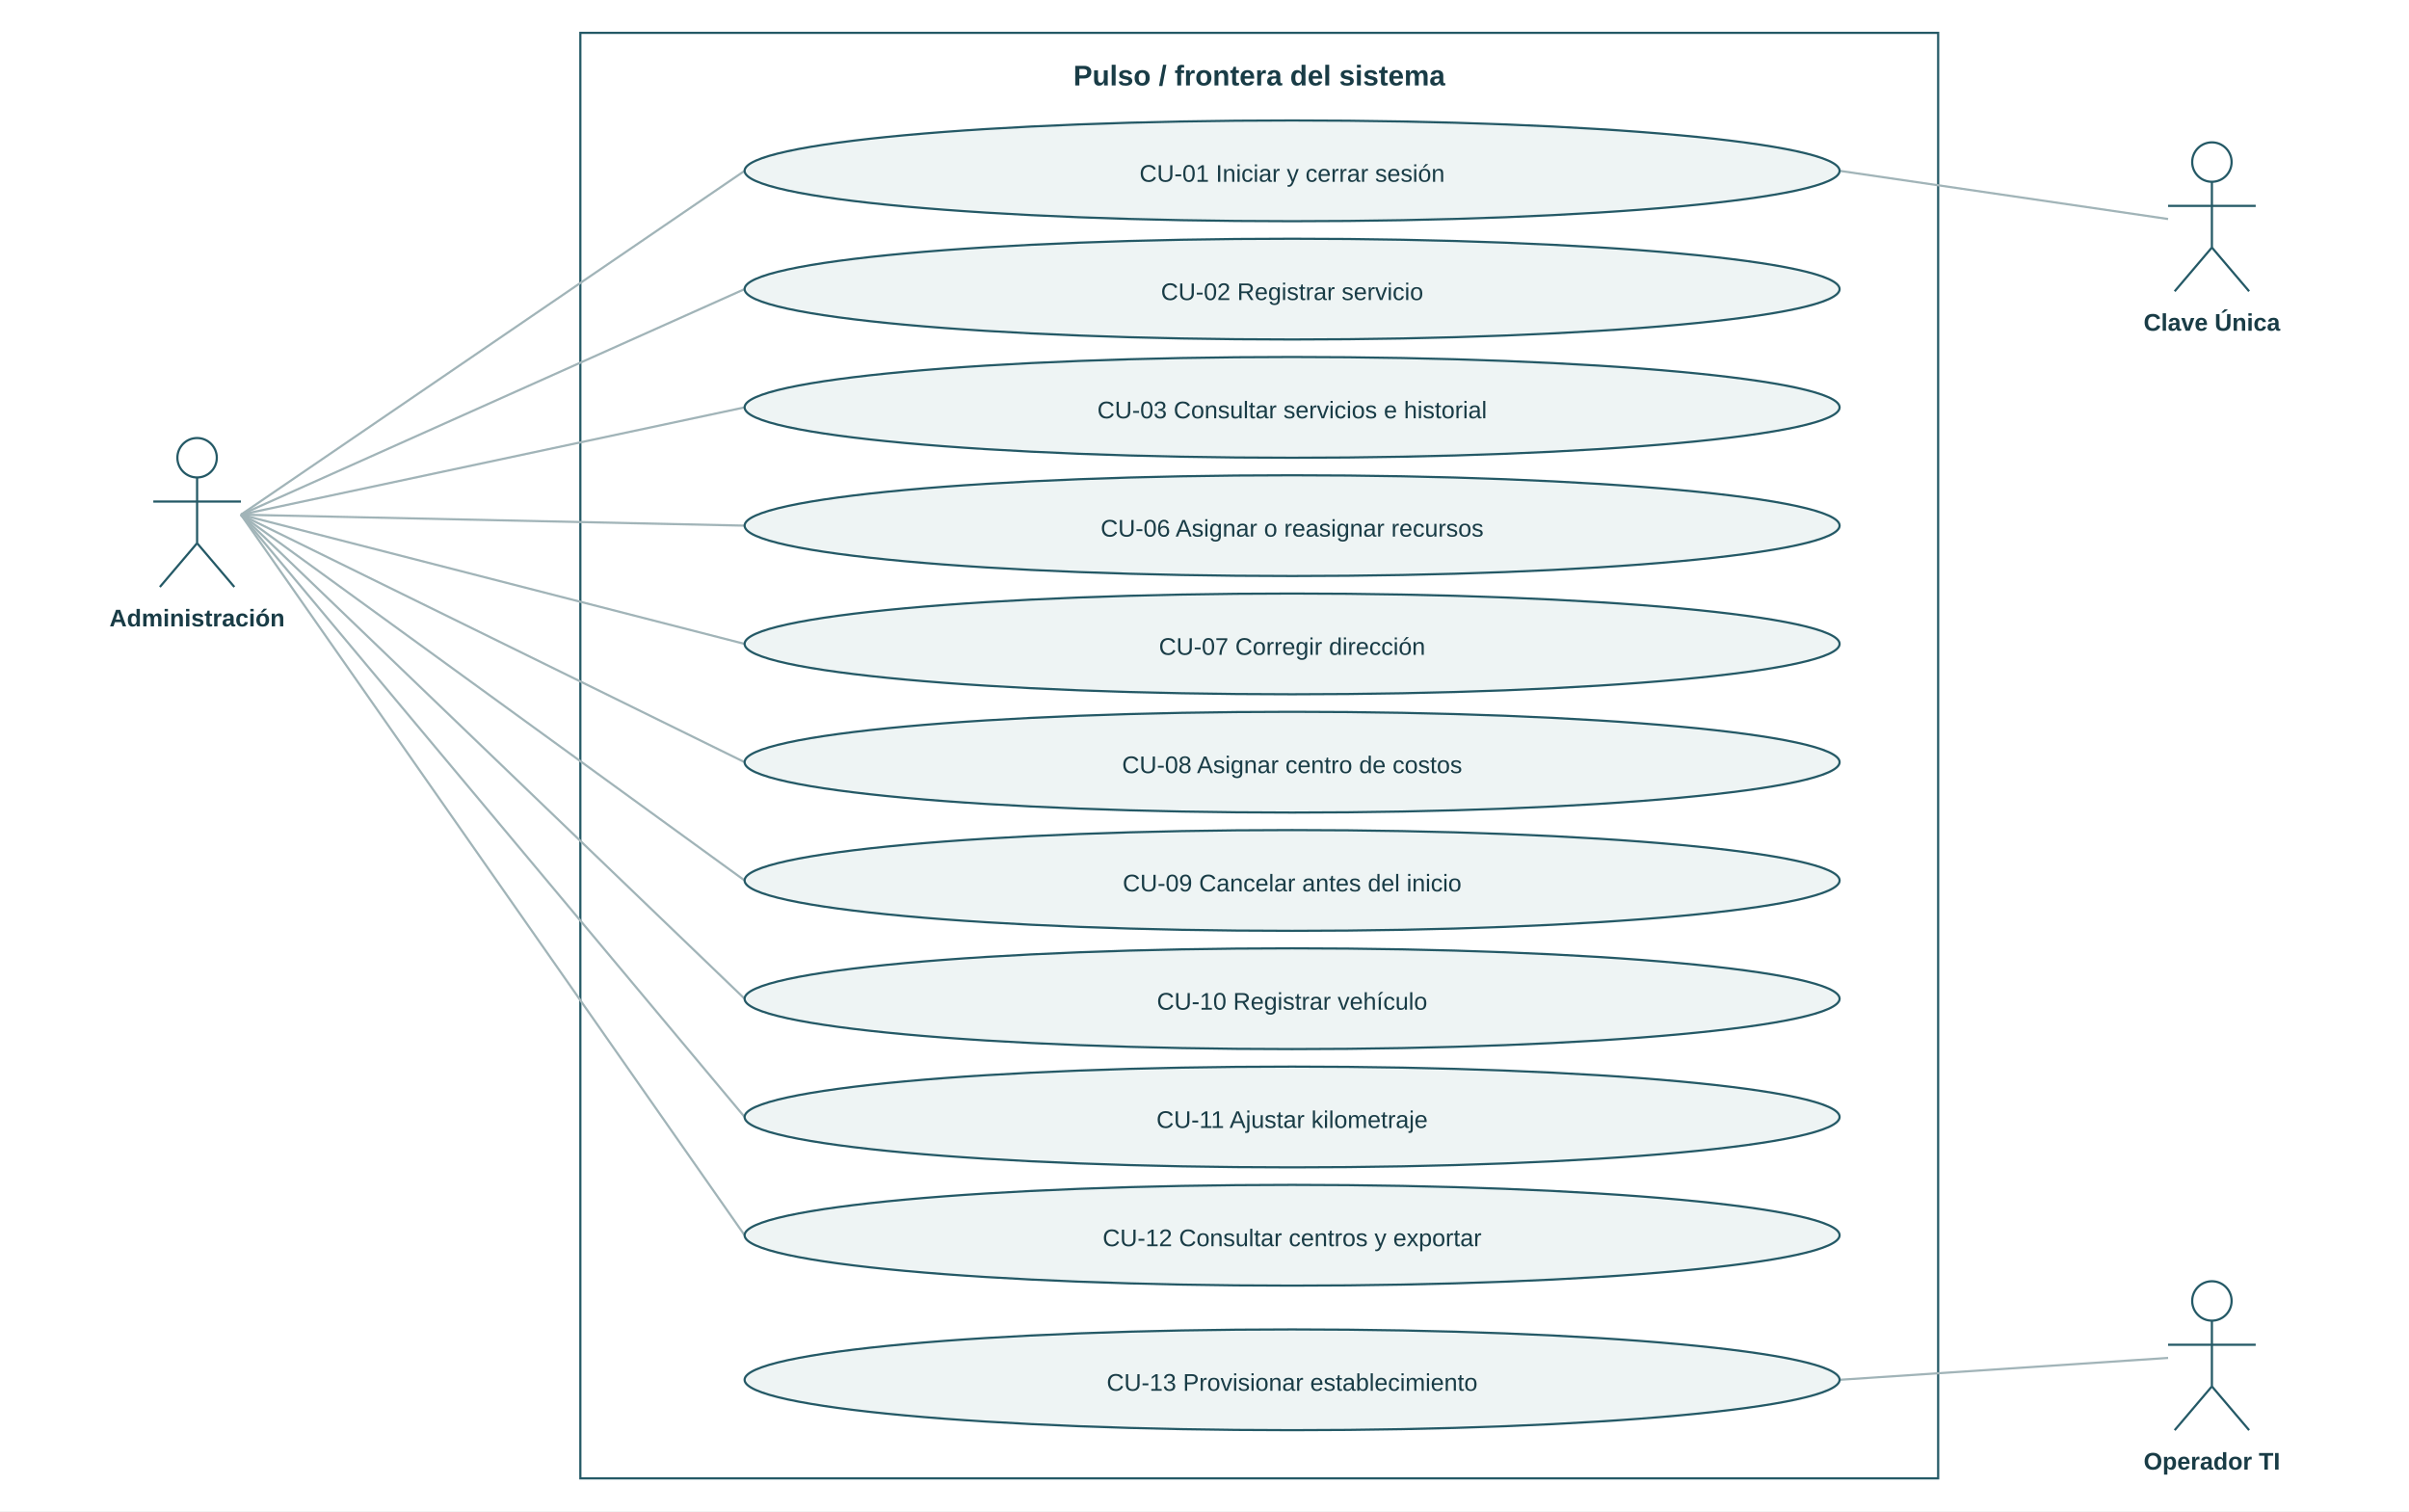
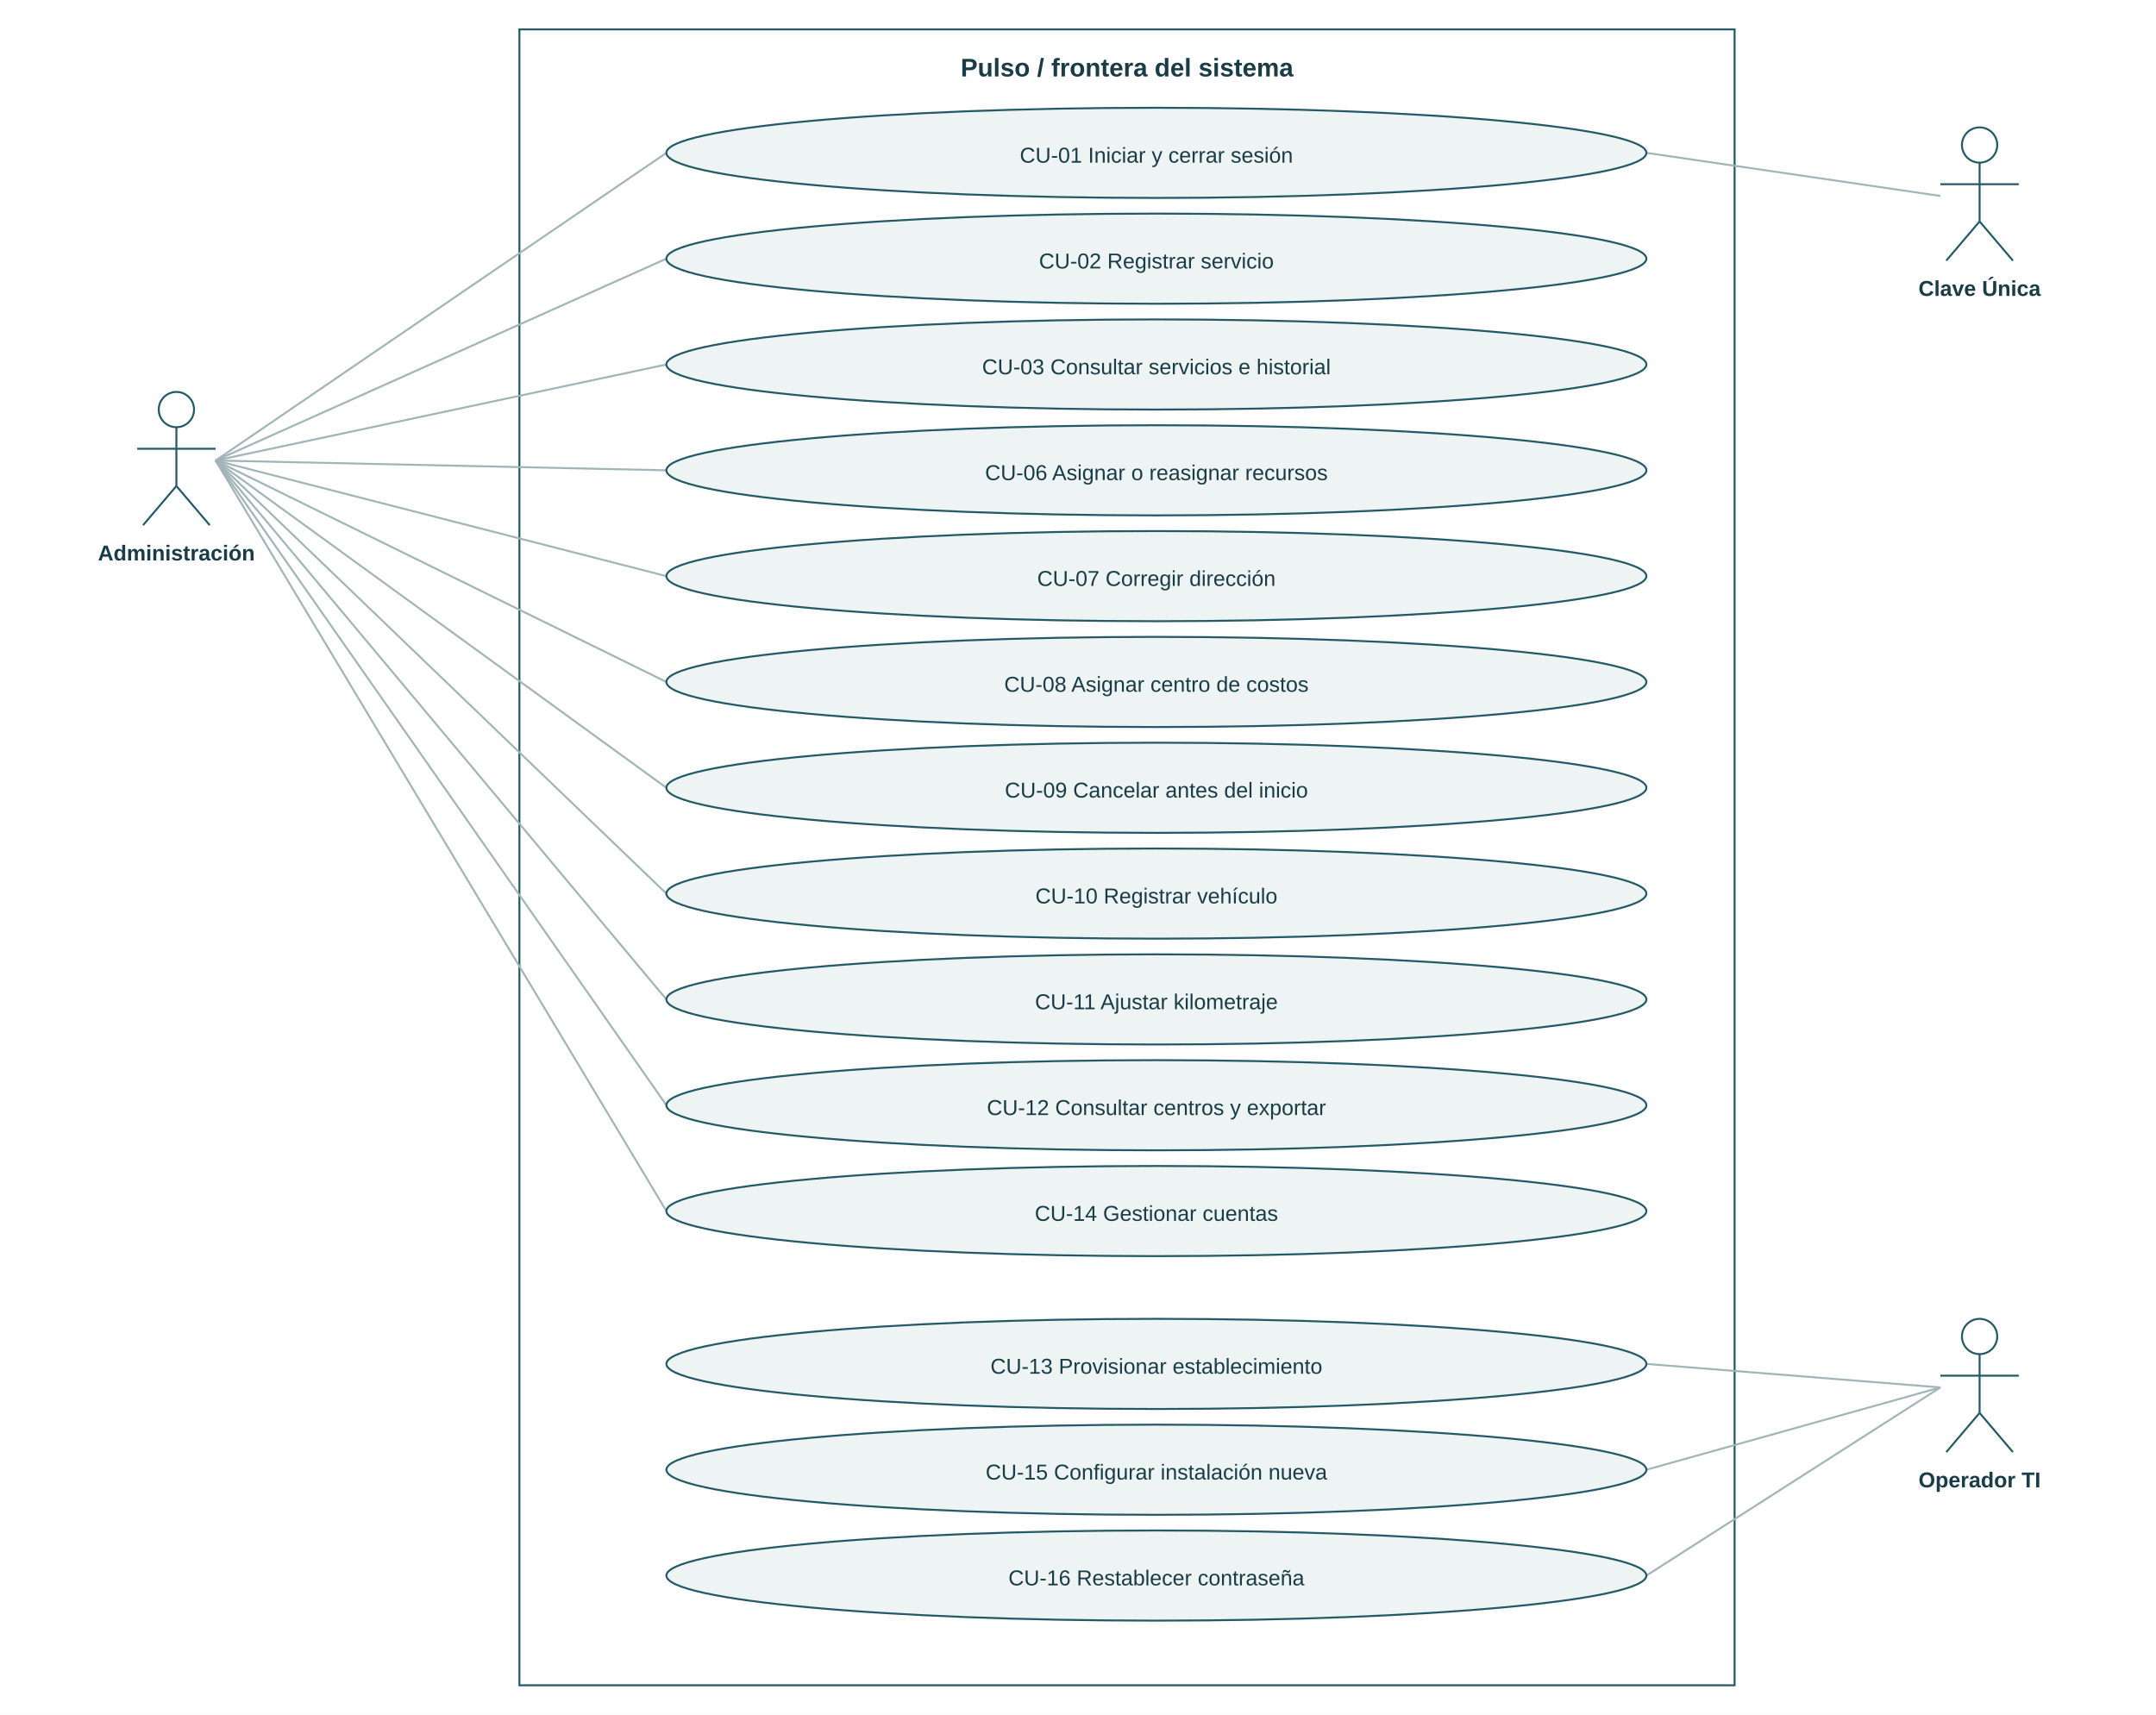
- <svg xmlns="http://www.w3.org/2000/svg" width="1100" height="690" viewBox="0 0 1100 690">
+ <svg xmlns="http://www.w3.org/2000/svg" width="1100" height="875" viewBox="0 0 1100 875">
  <rect width="100%" height="100%" fill="white" />
-   <rect x="265" y="15" width="620" height="660" rx="0" fill="white" stroke="#245966" />
+   <rect x="265" y="15" width="620" height="845" rx="0" fill="white" stroke="#245966" />
  <text x="575" y="39.0" text-anchor="middle" font-family="Arial,sans-serif" font-size="13" font-weight="700" fill="#193c46">Pulso / frontera del sistema</text>
  <ellipse cx="90.0" cy="209.0" rx="9.0" ry="9.0" fill="white" stroke="#245966" />
  <polyline points="90,218 90,248" fill="none" stroke="#245966" />
  <polyline points="70,229 110,229" fill="none" stroke="#245966" />
  <polyline points="90,248 73,268" fill="none" stroke="#245966" />
  <polyline points="90,248 107,268" fill="none" stroke="#245966" />
  <text x="90" y="286.0" text-anchor="middle" font-family="Arial,sans-serif" font-size="11" font-weight="700" fill="#193c46">Administración</text>
  <ellipse cx="1010.0" cy="74.0" rx="9.0" ry="9.0" fill="white" stroke="#245966" />
  <polyline points="1010,83 1010,113" fill="none" stroke="#245966" />
  <polyline points="990,94 1030,94" fill="none" stroke="#245966" />
  <polyline points="1010,113 993,133" fill="none" stroke="#245966" />
  <polyline points="1010,113 1027,133" fill="none" stroke="#245966" />
  <text x="1010" y="151.0" text-anchor="middle" font-family="Arial,sans-serif" font-size="11" font-weight="700" fill="#193c46">Clave Única</text>
  <polyline points="110,235 340,78" fill="none" stroke="#a1b4b8" />
  <polyline points="990,100 840,78" fill="none" stroke="#a1b4b8" />
  <polyline points="110,235 340,132" fill="none" stroke="#a1b4b8" />
  <polyline points="110,235 340,186" fill="none" stroke="#a1b4b8" />
  <polyline points="110,235 340,240" fill="none" stroke="#a1b4b8" />
  <polyline points="110,235 340,294" fill="none" stroke="#a1b4b8" />
  <polyline points="110,235 340,348" fill="none" stroke="#a1b4b8" />
  <polyline points="110,235 340,402" fill="none" stroke="#a1b4b8" />
  <polyline points="110,235 340,456" fill="none" stroke="#a1b4b8" />
  <polyline points="110,235 340,510" fill="none" stroke="#a1b4b8" />
  <polyline points="110,235 340,564" fill="none" stroke="#a1b4b8" />
+   <polyline points="110,235 340,618" fill="none" stroke="#a1b4b8" />
  <ellipse cx="590.0" cy="78.0" rx="250.0" ry="23.0" fill="#eef4f4" stroke="#245966" />
  <text x="590" y="83.0" text-anchor="middle" font-family="Arial,sans-serif" font-size="11" font-weight="400" fill="#193c46">CU-01 Iniciar y cerrar sesión</text>
  <ellipse cx="590.0" cy="132.0" rx="250.0" ry="23.0" fill="#eef4f4" stroke="#245966" />
  <text x="590" y="137.0" text-anchor="middle" font-family="Arial,sans-serif" font-size="11" font-weight="400" fill="#193c46">CU-02 Registrar servicio</text>
  <ellipse cx="590.0" cy="186.0" rx="250.0" ry="23.0" fill="#eef4f4" stroke="#245966" />
  <text x="590" y="191.0" text-anchor="middle" font-family="Arial,sans-serif" font-size="11" font-weight="400" fill="#193c46">CU-03 Consultar servicios e historial</text>
  <ellipse cx="590.0" cy="240.0" rx="250.0" ry="23.0" fill="#eef4f4" stroke="#245966" />
  <text x="590" y="245.0" text-anchor="middle" font-family="Arial,sans-serif" font-size="11" font-weight="400" fill="#193c46">CU-06 Asignar o reasignar recursos</text>
  <ellipse cx="590.0" cy="294.0" rx="250.0" ry="23.0" fill="#eef4f4" stroke="#245966" />
  <text x="590" y="299.0" text-anchor="middle" font-family="Arial,sans-serif" font-size="11" font-weight="400" fill="#193c46">CU-07 Corregir dirección</text>
  <ellipse cx="590.0" cy="348.0" rx="250.0" ry="23.0" fill="#eef4f4" stroke="#245966" />
  <text x="590" y="353.0" text-anchor="middle" font-family="Arial,sans-serif" font-size="11" font-weight="400" fill="#193c46">CU-08 Asignar centro de costos</text>
  <ellipse cx="590.0" cy="402.0" rx="250.0" ry="23.0" fill="#eef4f4" stroke="#245966" />
  <text x="590" y="407.0" text-anchor="middle" font-family="Arial,sans-serif" font-size="11" font-weight="400" fill="#193c46">CU-09 Cancelar antes del inicio</text>
  <ellipse cx="590.0" cy="456.0" rx="250.0" ry="23.0" fill="#eef4f4" stroke="#245966" />
  <text x="590" y="461.0" text-anchor="middle" font-family="Arial,sans-serif" font-size="11" font-weight="400" fill="#193c46">CU-10 Registrar vehículo</text>
  <ellipse cx="590.0" cy="510.0" rx="250.0" ry="23.0" fill="#eef4f4" stroke="#245966" />
  <text x="590" y="515.0" text-anchor="middle" font-family="Arial,sans-serif" font-size="11" font-weight="400" fill="#193c46">CU-11 Ajustar kilometraje</text>
  <ellipse cx="590.0" cy="564.0" rx="250.0" ry="23.0" fill="#eef4f4" stroke="#245966" />
  <text x="590" y="569.0" text-anchor="middle" font-family="Arial,sans-serif" font-size="11" font-weight="400" fill="#193c46">CU-12 Consultar centros y exportar</text>
-   <ellipse cx="1010.0" cy="594.0" rx="9.0" ry="9.0" fill="white" stroke="#245966" />
-   <polyline points="1010,603 1010,633" fill="none" stroke="#245966" />
-   <polyline points="990,614 1030,614" fill="none" stroke="#245966" />
-   <polyline points="1010,633 993,653" fill="none" stroke="#245966" />
-   <polyline points="1010,633 1027,653" fill="none" stroke="#245966" />
-   <text x="1010" y="671.0" text-anchor="middle" font-family="Arial,sans-serif" font-size="11" font-weight="700" fill="#193c46">Operador TI</text>
-   <polyline points="990,620 840,630" fill="none" stroke="#a1b4b8" />
-   <ellipse cx="590.0" cy="630.0" rx="250.0" ry="23.0" fill="#eef4f4" stroke="#245966" />
-   <text x="590" y="635.0" text-anchor="middle" font-family="Arial,sans-serif" font-size="11" font-weight="400" fill="#193c46">CU-13 Provisionar establecimiento</text>
+   <ellipse cx="590.0" cy="618.0" rx="250.0" ry="23.0" fill="#eef4f4" stroke="#245966" />
+   <text x="590" y="623.0" text-anchor="middle" font-family="Arial,sans-serif" font-size="11" font-weight="400" fill="#193c46">CU-14 Gestionar cuentas</text>
+   <ellipse cx="1010.0" cy="682.0" rx="9.0" ry="9.0" fill="white" stroke="#245966" />
+   <polyline points="1010,691 1010,721" fill="none" stroke="#245966" />
+   <polyline points="990,702 1030,702" fill="none" stroke="#245966" />
+   <polyline points="1010,721 993,741" fill="none" stroke="#245966" />
+   <polyline points="1010,721 1027,741" fill="none" stroke="#245966" />
+   <text x="1010" y="759.0" text-anchor="middle" font-family="Arial,sans-serif" font-size="11" font-weight="700" fill="#193c46">Operador TI</text>
+   <polyline points="990,708 840,696" fill="none" stroke="#a1b4b8" />
+   <ellipse cx="590.0" cy="696.0" rx="250.0" ry="23.0" fill="#eef4f4" stroke="#245966" />
+   <text x="590" y="701.0" text-anchor="middle" font-family="Arial,sans-serif" font-size="11" font-weight="400" fill="#193c46">CU-13 Provisionar establecimiento</text>
+   <polyline points="990,708 840,750" fill="none" stroke="#a1b4b8" />
+   <ellipse cx="590.0" cy="750.0" rx="250.0" ry="23.0" fill="#eef4f4" stroke="#245966" />
+   <text x="590" y="755.0" text-anchor="middle" font-family="Arial,sans-serif" font-size="11" font-weight="400" fill="#193c46">CU-15 Configurar instalación nueva</text>
+   <polyline points="990,708 840,804" fill="none" stroke="#a1b4b8" />
+   <ellipse cx="590.0" cy="804.0" rx="250.0" ry="23.0" fill="#eef4f4" stroke="#245966" />
+   <text x="590" y="809.0" text-anchor="middle" font-family="Arial,sans-serif" font-size="11" font-weight="400" fill="#193c46">CU-16 Restablecer contraseña</text>
</svg>
